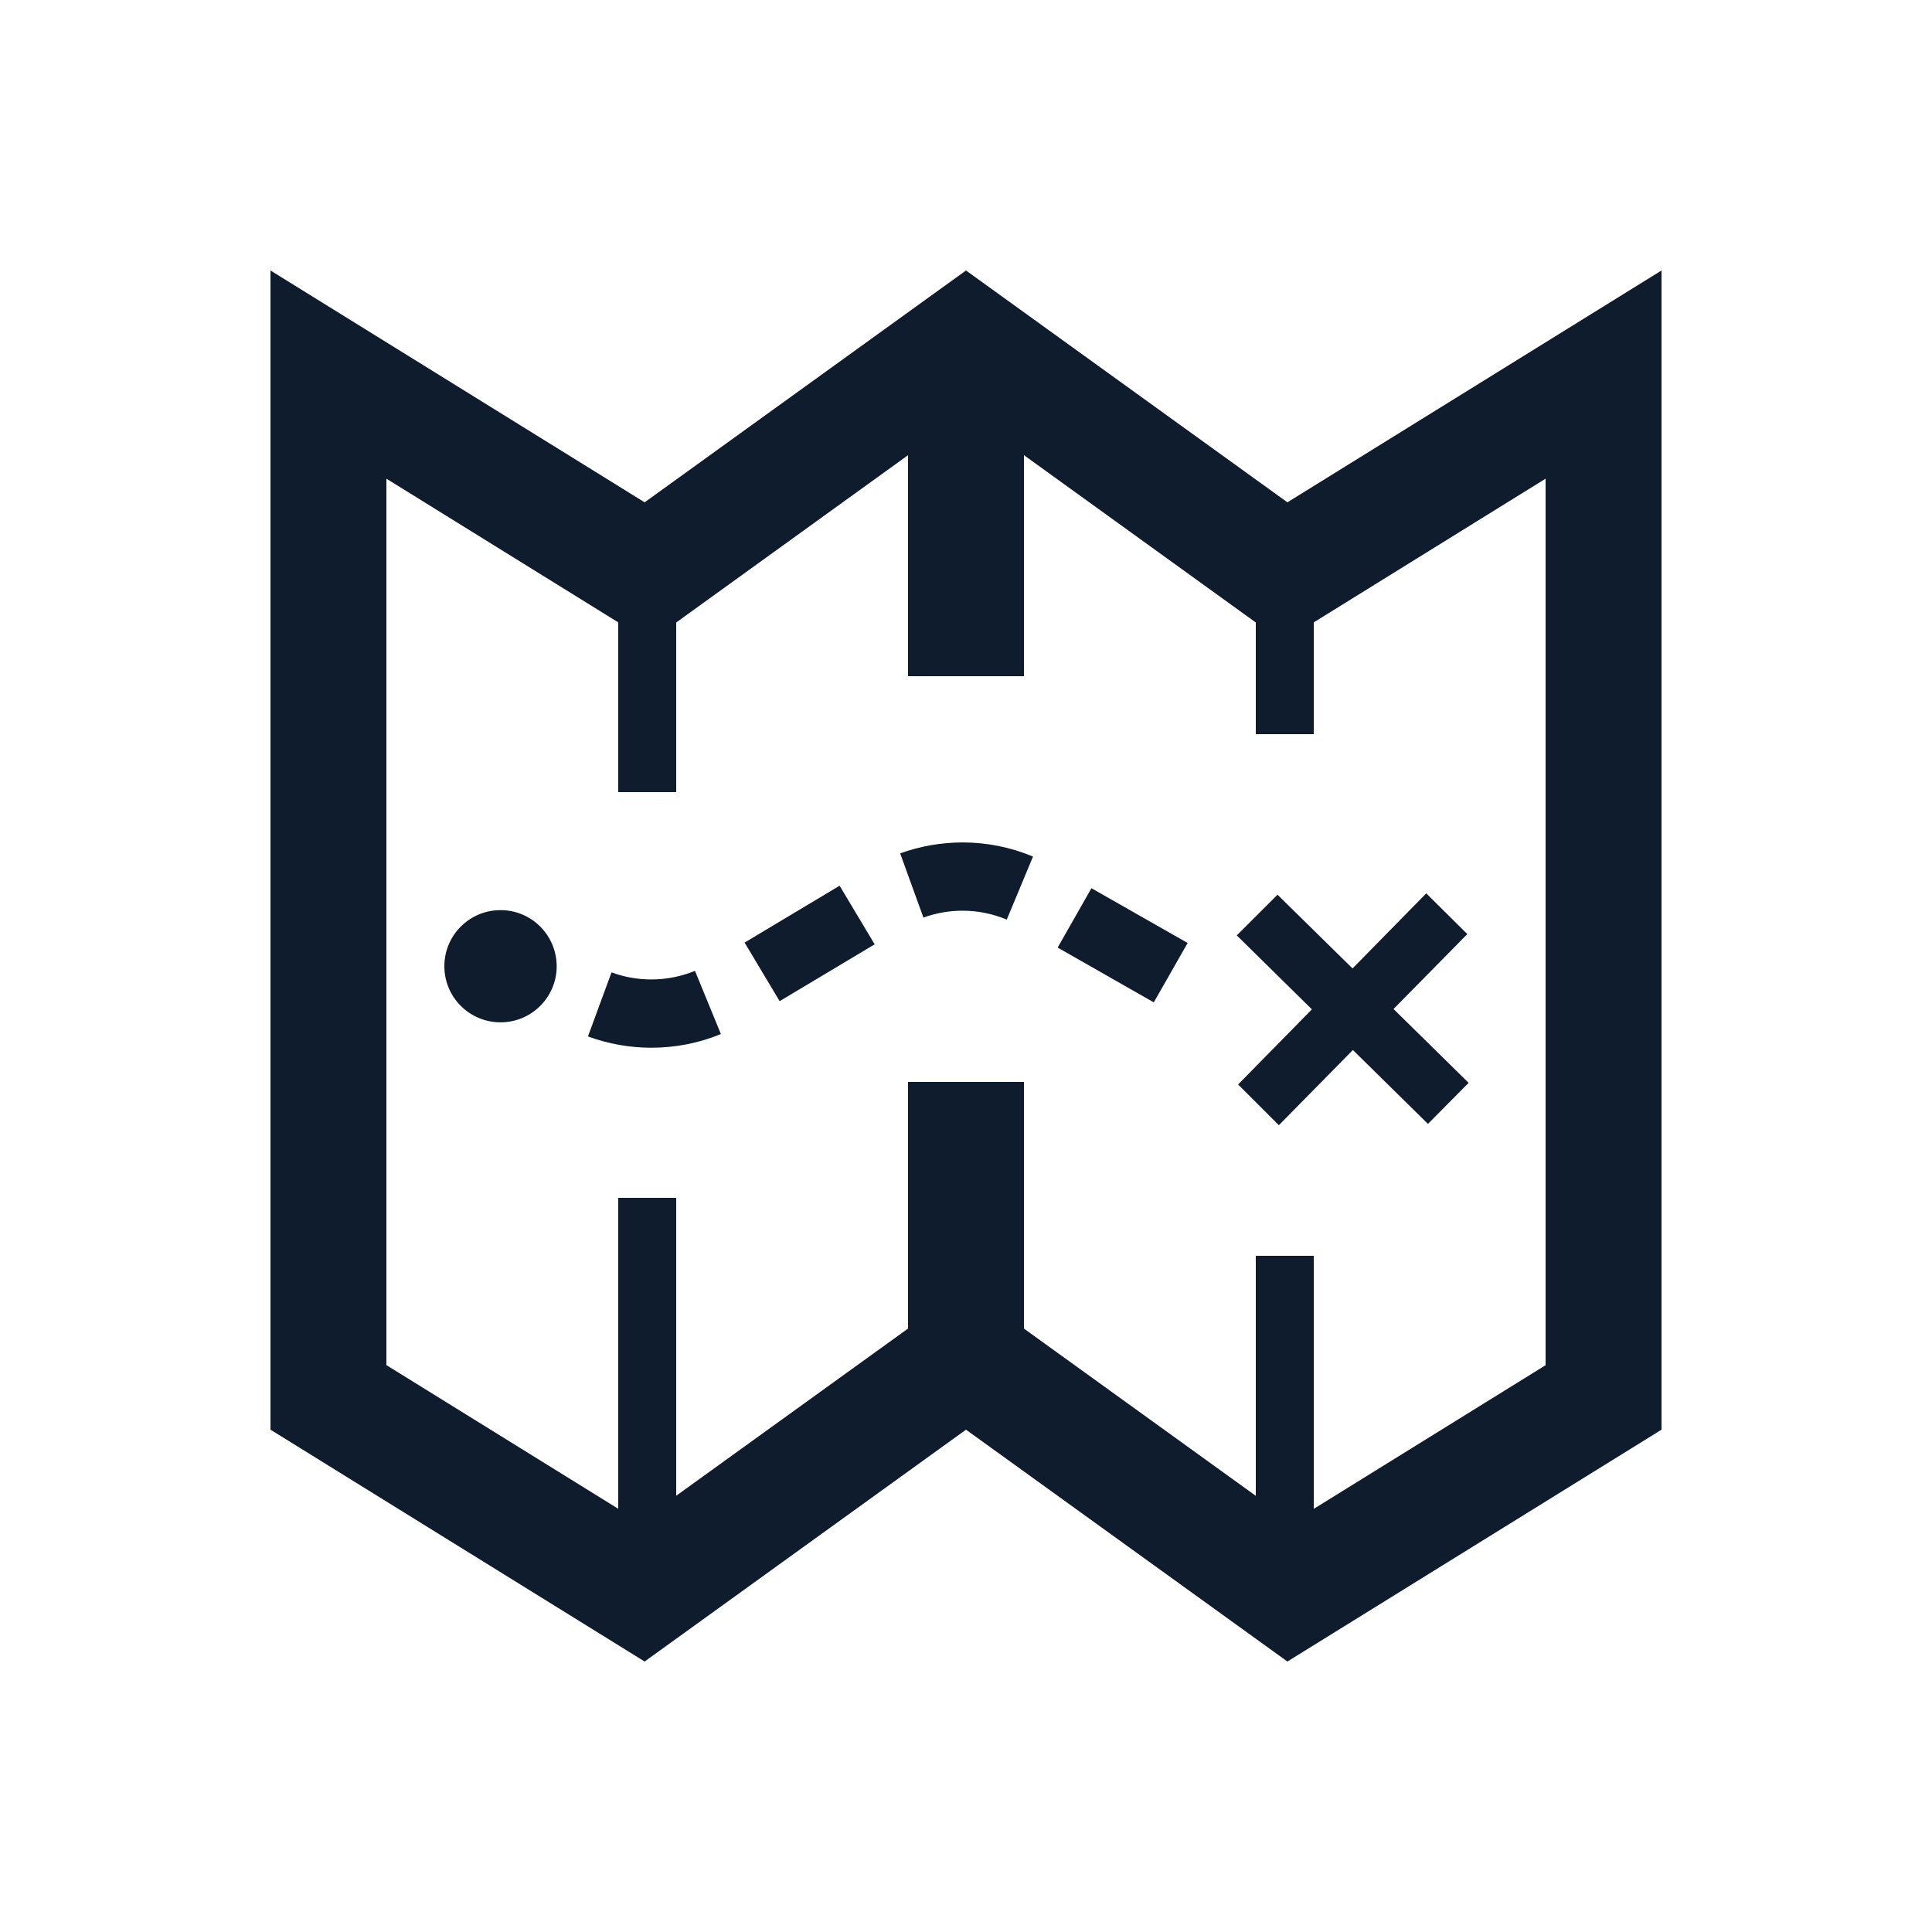
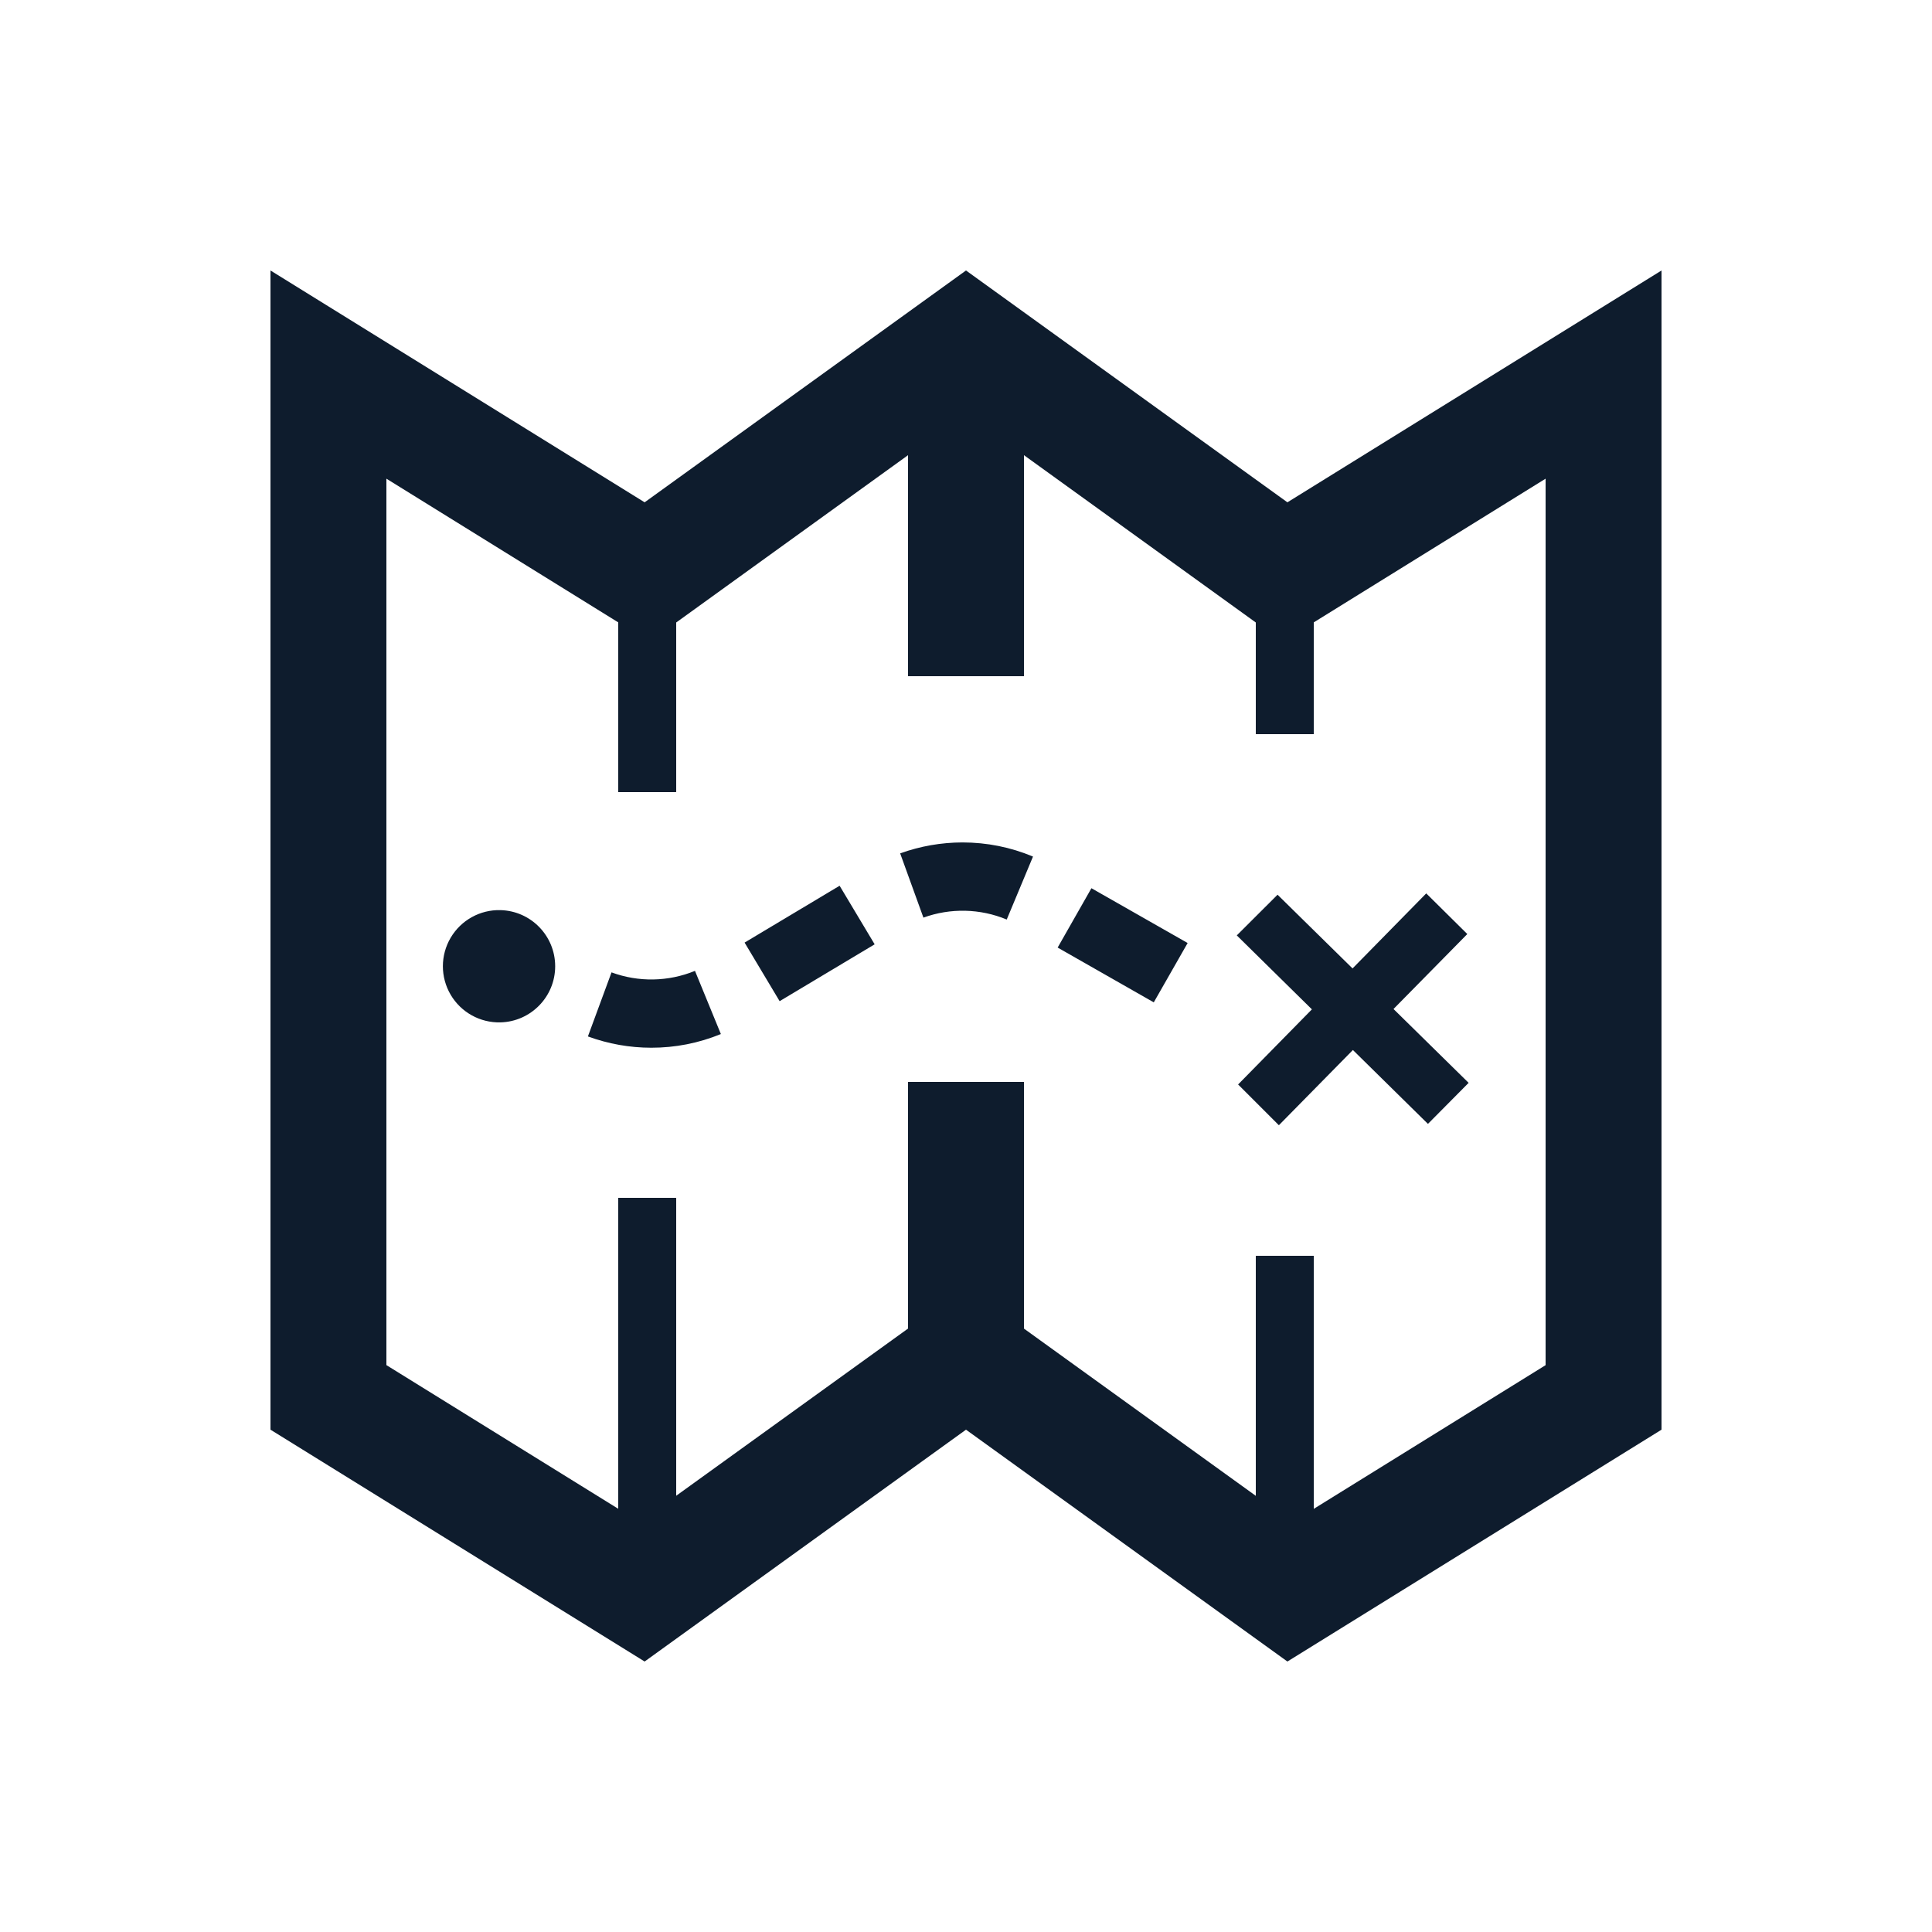
<svg xmlns="http://www.w3.org/2000/svg" xmlns:xlink="http://www.w3.org/1999/xlink" width="50" height="50" viewBox="0 0 50 50">
  <defs>
-     <path id="a" d="M16.855,27.115 C16.296,27.115 15.743,27.016 15.216,26.823 L15.826,25.165 C16.157,25.287 16.503,25.348 16.855,25.348 C17.245,25.348 17.626,25.273 17.986,25.126 L18.657,26.761 C18.084,26.997 17.477,27.115 16.855,27.115 Z M29.86,25.941 L27.372,24.523 L28.246,22.987 L30.736,24.404 L29.86,25.941 L29.86,25.941 Z M20.177,25.91 L19.27,24.394 L21.729,22.922 L22.636,24.439 L20.177,25.91 Z M26.055,23.799 C25.69,23.647 25.305,23.569 24.909,23.569 C24.564,23.569 24.223,23.629 23.898,23.747 L23.296,22.085 C23.815,21.898 24.358,21.803 24.909,21.802 C25.538,21.802 26.154,21.925 26.734,22.168 L26.055,23.799 L26.055,23.799 Z M12.954,23.554 C12.151,23.554 11.5,24.203 11.5,25.006 C11.5,25.808 12.151,26.458 12.954,26.458 C13.756,26.458 14.407,25.807 14.407,25.006 C14.405,24.203 13.756,23.554 12.954,23.554 L12.954,23.554 Z M33.318,13 L25,7 L16.683,13 L7,7 L7,37 L16.683,43 L25,37 L33.318,43 L43,37 L43,7 L33.318,13 L33.318,13 Z M40,35.331 L34,39.049 L34,32.5 L32.5,32.5 L32.5,38.712 L26.5,34.384 L26.5,28 L23.5,28 L23.5,34.383 L17.5,38.71 L17.5,31 L16,31 L16,39.047 L10,35.329 L10,12.388 L16,16.107 L16,20.5 L17.5,20.5 L17.5,16.11 L23.5,11.78 L23.5,17.5 L26.5,17.5 L26.5,11.78 L32.5,16.11 L32.5,19 L34,19 L34,16.107 L40,12.388 L40,35.331 Z M38.008,28.024 L36.064,26.113 L37.974,24.174 L36.911,23.12 L35.004,25.063 L33.062,23.155 L32.008,24.208 L33.952,26.122 L32.042,28.066 L33.097,29.12 L35.013,27.174 L36.955,29.086 L38.008,28.024 L38.008,28.024 Z" />
+     <path id="a" d="M16.855 27.115c-.56 0-1.112-.099-1.64-.292l.611-1.658a2.976 2.976 0 0 0 2.16-.039l.67 1.635a4.714 4.714 0 0 1-1.801.354zm13.005-1.174l-2.488-1.418.874-1.536 2.49 1.418-.876 1.535zm-9.683-.03l-.907-1.517 2.459-1.471.907 1.516-2.459 1.471zm5.878-2.113a2.972 2.972 0 0 0-2.157-.05l-.602-1.663a4.772 4.772 0 0 1 1.613-.283c.63 0 1.245.123 1.825.366l-.68 1.63zm-13.101-.244a1.453 1.453 0 1 0-.002 2.905 1.453 1.453 0 0 0 .002-2.905zM33.318 13L25 7l-8.317 6L7 7v30l9.683 6L25 37l8.318 6L43 37V7l-9.682 6zM40 35.33l-6 3.719V32.5h-1.5v6.212l-6-4.328V28h-3v6.383l-6 4.327V31H16v8.047l-6-3.718V12.388l6 3.719V20.5h1.5v-4.39l6-4.33v5.72h3v-5.72l6 4.33V19H34v-2.893l6-3.719v22.943zm-1.992-7.306l-1.944-1.911 1.91-1.94-1.063-1.052-1.907 1.942-1.941-1.908-1.055 1.053 1.944 1.914-1.91 1.944 1.055 1.055 1.916-1.947 1.942 1.912 1.053-1.062z" />
  </defs>
-   <g fill="none" fill-rule="evenodd">
-     <use fill="#0E1C2D" fill-rule="nonzero" xlink:href="#a" />
-   </g>
+   <use fill="#0E1C2D" fill-rule="nonzero" xlink:href="#a" />
</svg>
